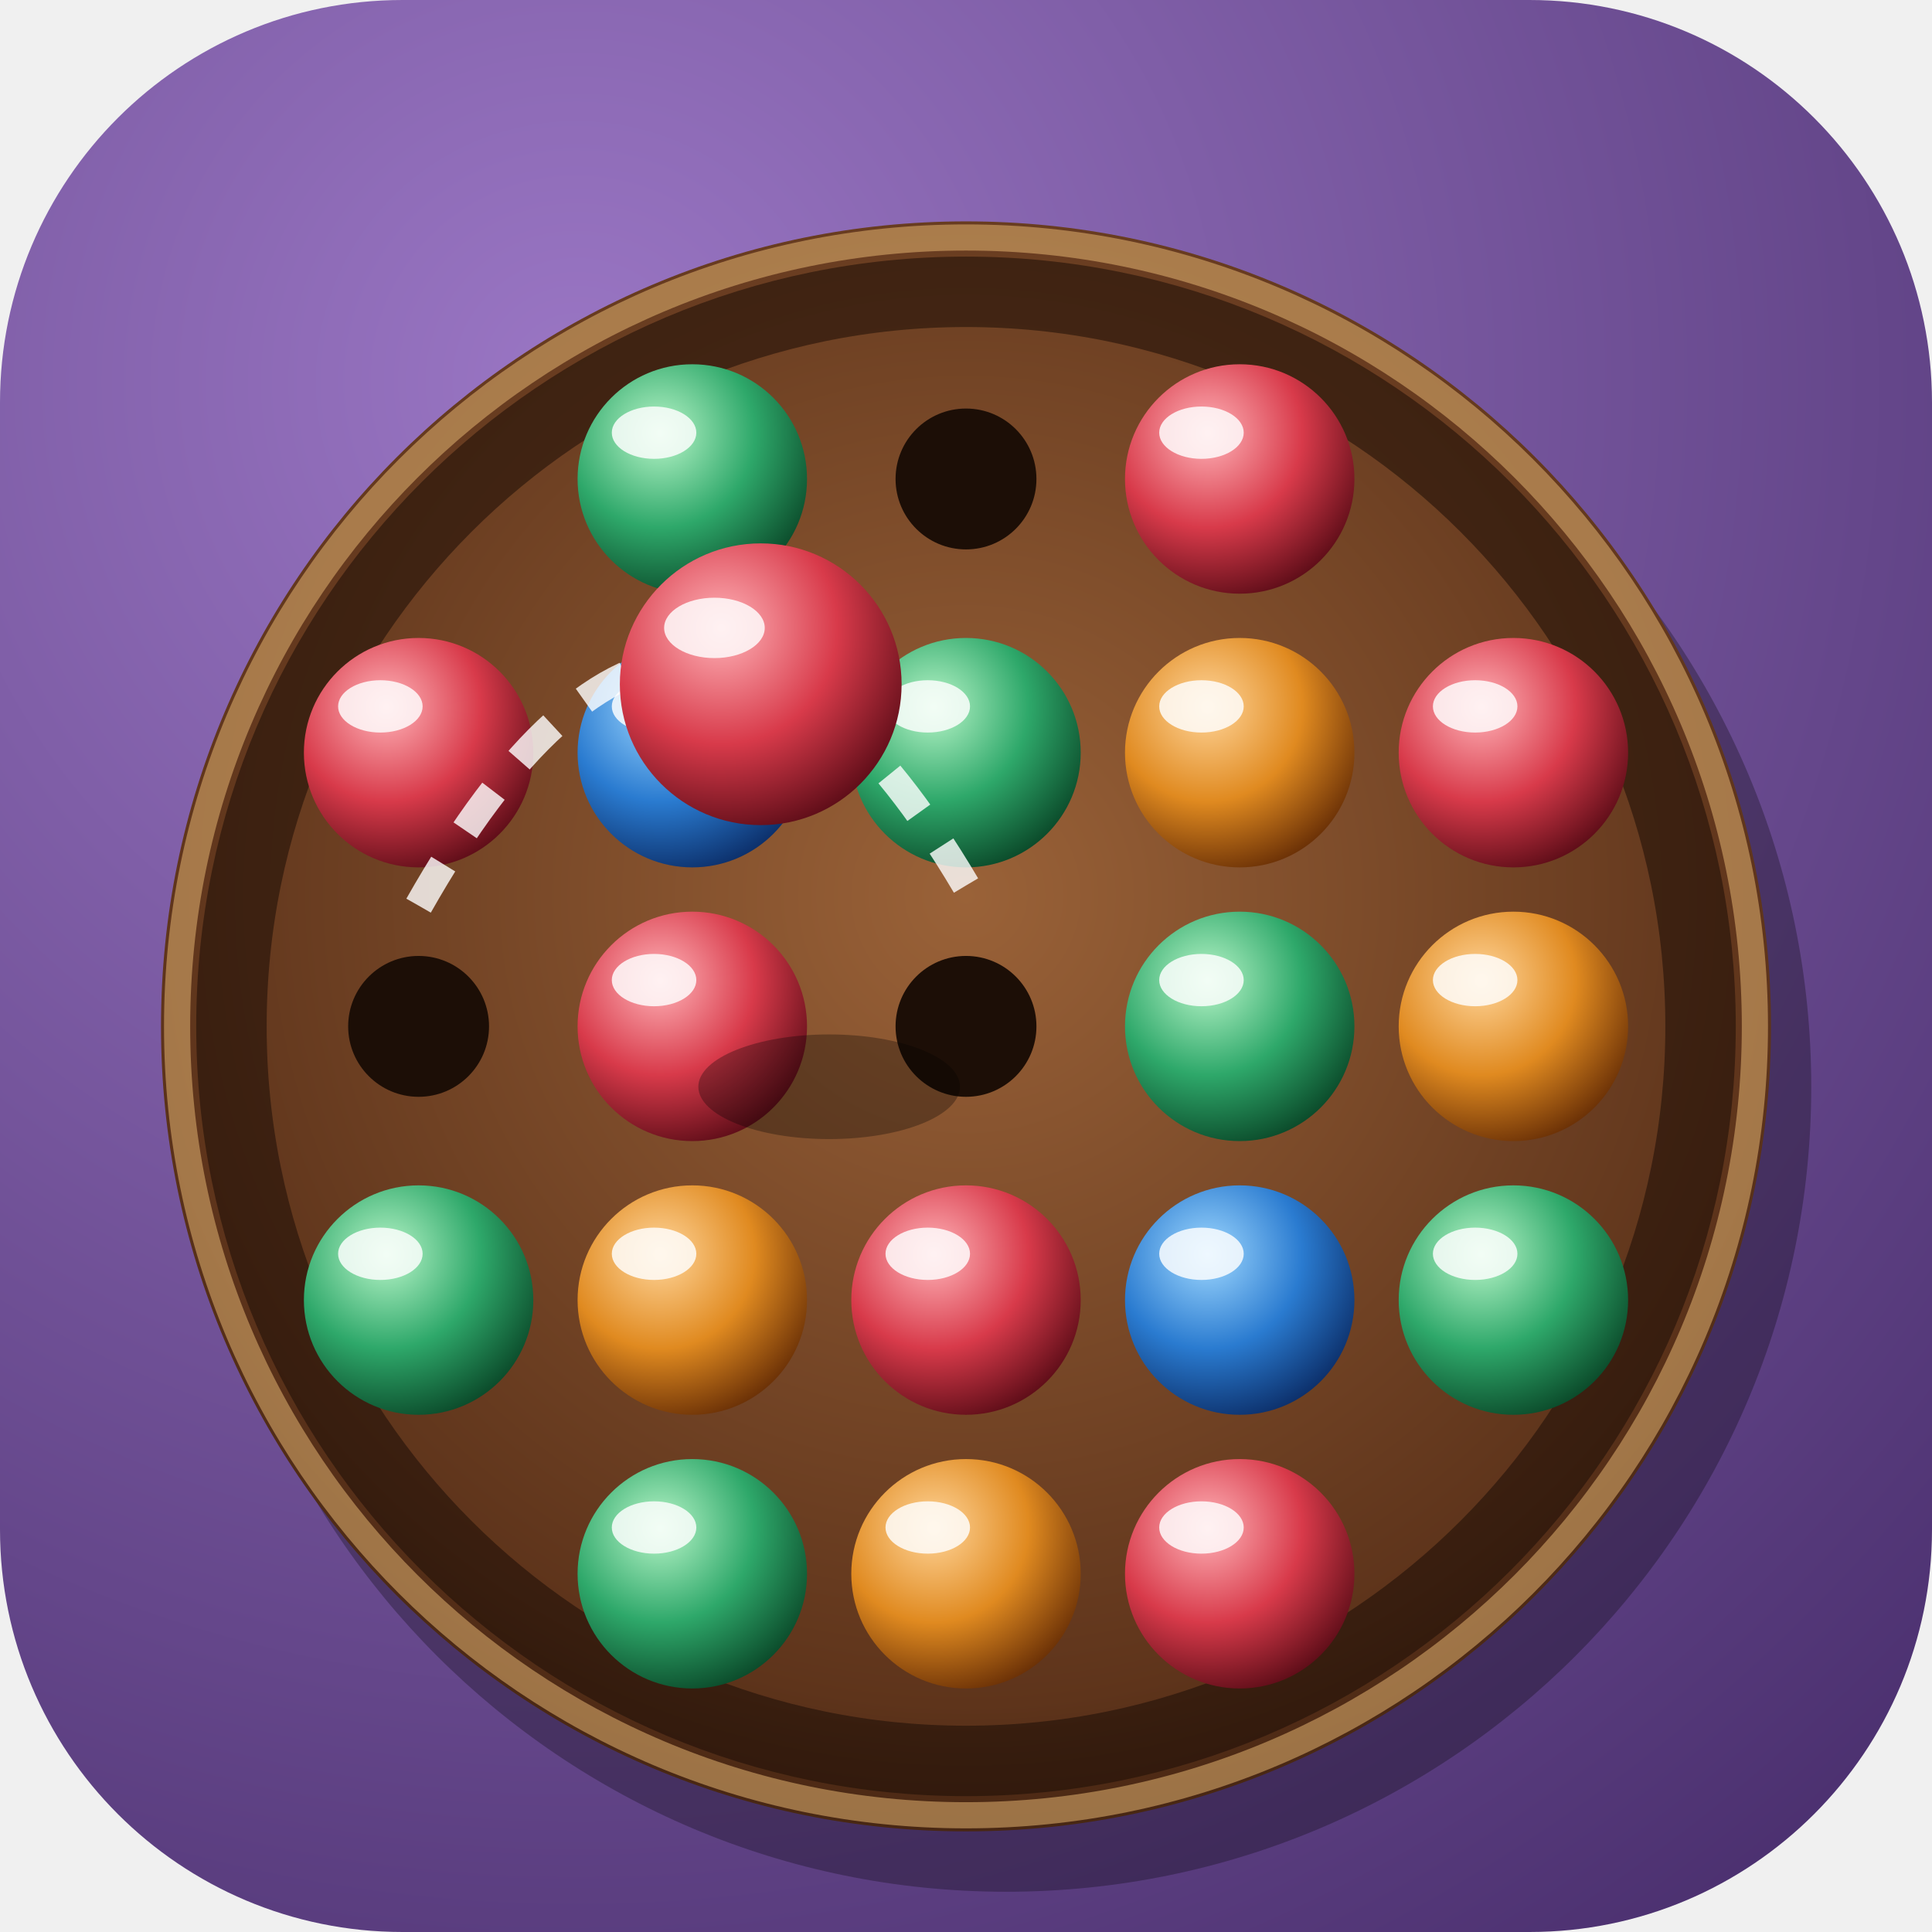
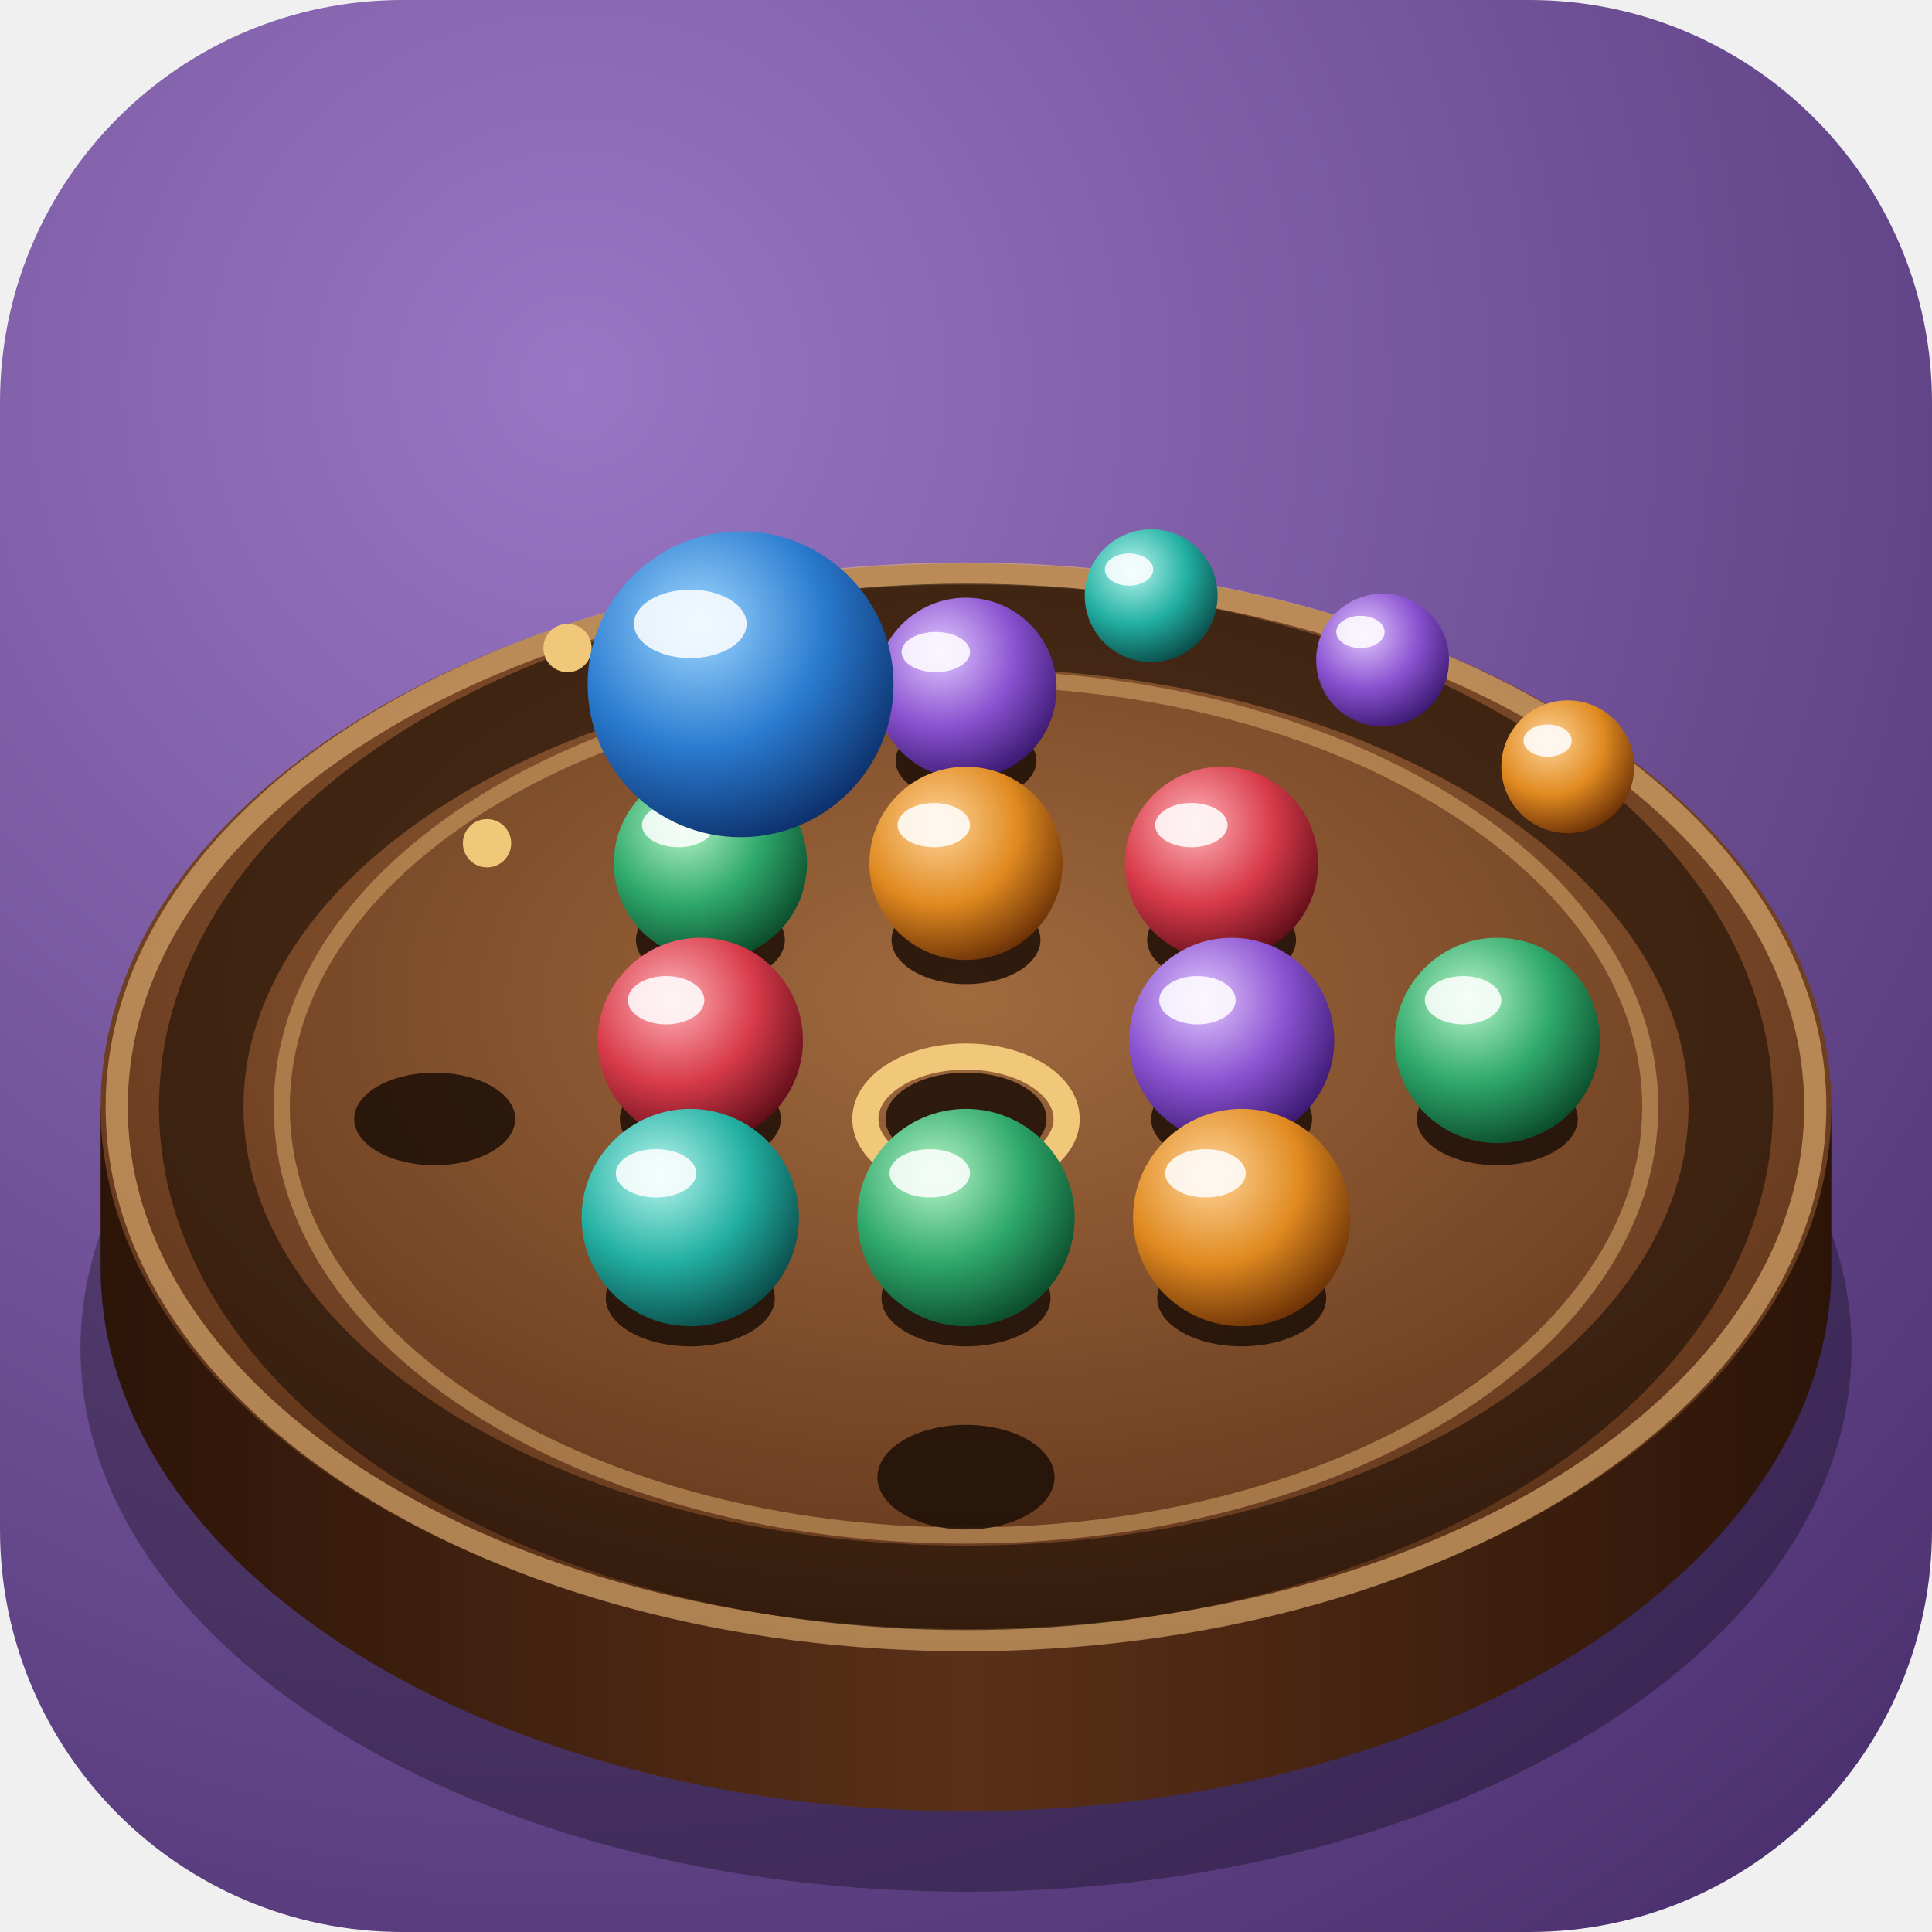
<svg xmlns="http://www.w3.org/2000/svg" viewBox="0 0 96 96" width="96" height="96">
  <defs>
    <clipPath id="pg-c">
      <rect width="96" height="96" rx="20" />
    </clipPath>
    <radialGradient id="pg-bg" cx=".3" cy=".2" r="1">
      <stop offset="0" stop-color="#9a76c4" />
      <stop offset="1" stop-color="#4a2f6e" />
    </radialGradient>
-     <radialGradient id="pg-w" cx=".5" cy=".42" r=".62">
-       <stop offset="0" stop-color="#9a6238" />
-       <stop offset=".8" stop-color="#5e341b" />
-       <stop offset="1" stop-color="#3a1e0e" />
+     <radialGradient id="pg-w" cx=".5" cy=".4" r=".65">
+       <stop offset="0" stop-color="#a06a3e" />
+       <stop offset=".8" stop-color="#6a3c1f" />
+       <stop offset="1" stop-color="#4a2812" />
    </radialGradient>
+     <linearGradient id="pg-s" x1="0" y1="0" x2="1" y2="0">
+       <stop offset="0" stop-color="#2c1408" />
+       <stop offset=".5" stop-color="#5a3018" />
+       <stop offset="1" stop-color="#2c1408" />
+     </linearGradient>
    <radialGradient id="pg-a" cx=".36" cy=".3" r=".75">
      <stop offset="0" stop-color="#9fd8ff" />
      <stop offset=".55" stop-color="#2a7bd0" />
      <stop offset="1" stop-color="#0c2f6a" />
    </radialGradient>
    <radialGradient id="pg-b" cx=".36" cy=".3" r=".75">
      <stop offset="0" stop-color="#ffd59a" />
      <stop offset=".55" stop-color="#e08a20" />
      <stop offset="1" stop-color="#6a3006" />
    </radialGradient>
    <radialGradient id="pg-r" cx=".36" cy=".3" r=".75">
      <stop offset="0" stop-color="#ffb3b8" />
      <stop offset=".55" stop-color="#d83a4a" />
      <stop offset="1" stop-color="#5e0d18" />
    </radialGradient>
    <radialGradient id="pg-g" cx=".36" cy=".3" r=".75">
      <stop offset="0" stop-color="#b8f5c8" />
      <stop offset=".55" stop-color="#2ea86a" />
      <stop offset="1" stop-color="#0b4a2a" />
    </radialGradient>
+     <radialGradient id="pg-p" cx=".36" cy=".3" r=".75">
+       <stop offset="0" stop-color="#e2c8ff" />
+       <stop offset=".55" stop-color="#8a52d0" />
+       <stop offset="1" stop-color="#3a1870" />
+     </radialGradient>
+     <radialGradient id="pg-t" cx=".36" cy=".3" r=".75">
+       <stop offset="0" stop-color="#b8f5ee" />
+       <stop offset=".55" stop-color="#22b0a2" />
+       <stop offset="1" stop-color="#0a4a48" />
+     </radialGradient>
  </defs>
  <g clip-path="url(#pg-c)">
    <rect width="96" height="96" fill="url(#pg-bg)" />
-     <circle cx="50" cy="54" r="40" fill="#000" opacity=".28" />
-     <circle cx="48" cy="51" r="40" fill="url(#pg-w)" />
-     <circle cx="48" cy="51" r="36.5" fill="none" stroke="#1c0e06" stroke-opacity=".55" stroke-width="3.5" />
-     <circle cx="48" cy="51" r="39.2" fill="none" stroke="#e0b070" stroke-opacity=".55" stroke-width="1.3" />
-     <circle cx="34.4" cy="23.8" r="3.5" fill="#1c0e06" />
-     <circle cx="48.0" cy="23.8" r="3.5" fill="#1c0e06" />
-     <circle cx="61.6" cy="23.8" r="3.5" fill="#1c0e06" />
-     <circle cx="20.8" cy="37.4" r="3.5" fill="#1c0e06" />
-     <circle cx="34.4" cy="37.4" r="3.5" fill="#1c0e06" />
-     <circle cx="48.0" cy="37.4" r="3.5" fill="#1c0e06" />
-     <circle cx="61.6" cy="37.4" r="3.5" fill="#1c0e06" />
-     <circle cx="75.2" cy="37.4" r="3.5" fill="#1c0e06" />
-     <circle cx="20.8" cy="51.0" r="3.5" fill="#1c0e06" />
-     <circle cx="34.4" cy="51.0" r="3.5" fill="#1c0e06" />
-     <circle cx="48.0" cy="51.0" r="3.5" fill="#1c0e06" />
-     <circle cx="61.6" cy="51.0" r="3.5" fill="#1c0e06" />
-     <circle cx="75.2" cy="51.0" r="3.5" fill="#1c0e06" />
-     <circle cx="20.8" cy="64.6" r="3.5" fill="#1c0e06" />
-     <circle cx="34.4" cy="64.6" r="3.5" fill="#1c0e06" />
-     <circle cx="48.0" cy="64.6" r="3.5" fill="#1c0e06" />
-     <circle cx="61.6" cy="64.6" r="3.5" fill="#1c0e06" />
-     <circle cx="75.2" cy="64.6" r="3.5" fill="#1c0e06" />
-     <circle cx="34.4" cy="78.2" r="3.5" fill="#1c0e06" />
-     <circle cx="48.0" cy="78.2" r="3.5" fill="#1c0e06" />
-     <circle cx="61.6" cy="78.2" r="3.5" fill="#1c0e06" />
-     <circle cx="34.4" cy="23.8" r="5.7" fill="url(#pg-g)" />
-     <ellipse cx="32.5" cy="21.5" rx="2.1" ry="1.3" fill="#fff" opacity=".82" />
-     <circle cx="61.6" cy="23.8" r="5.7" fill="url(#pg-r)" />
-     <ellipse cx="59.7" cy="21.5" rx="2.1" ry="1.3" fill="#fff" opacity=".82" />
-     <circle cx="20.8" cy="37.4" r="5.7" fill="url(#pg-r)" />
-     <ellipse cx="18.9" cy="35.1" rx="2.1" ry="1.3" fill="#fff" opacity=".82" />
-     <circle cx="34.4" cy="37.4" r="5.7" fill="url(#pg-a)" />
-     <ellipse cx="32.5" cy="35.1" rx="2.1" ry="1.3" fill="#fff" opacity=".82" />
-     <circle cx="48.0" cy="37.4" r="5.7" fill="url(#pg-g)" />
-     <ellipse cx="46.1" cy="35.1" rx="2.1" ry="1.3" fill="#fff" opacity=".82" />
-     <circle cx="61.6" cy="37.4" r="5.7" fill="url(#pg-b)" />
-     <ellipse cx="59.7" cy="35.1" rx="2.1" ry="1.3" fill="#fff" opacity=".82" />
-     <circle cx="75.2" cy="37.4" r="5.7" fill="url(#pg-r)" />
-     <ellipse cx="73.3" cy="35.1" rx="2.1" ry="1.3" fill="#fff" opacity=".82" />
-     <circle cx="34.4" cy="51.0" r="5.7" fill="url(#pg-r)" />
-     <ellipse cx="32.5" cy="48.7" rx="2.1" ry="1.3" fill="#fff" opacity=".82" />
-     <circle cx="61.6" cy="51.0" r="5.7" fill="url(#pg-g)" />
-     <ellipse cx="59.7" cy="48.7" rx="2.1" ry="1.3" fill="#fff" opacity=".82" />
-     <circle cx="75.2" cy="51.0" r="5.7" fill="url(#pg-b)" />
-     <ellipse cx="73.3" cy="48.7" rx="2.1" ry="1.3" fill="#fff" opacity=".82" />
-     <circle cx="20.8" cy="64.6" r="5.7" fill="url(#pg-g)" />
-     <ellipse cx="18.9" cy="62.3" rx="2.1" ry="1.3" fill="#fff" opacity=".82" />
-     <circle cx="34.4" cy="64.6" r="5.7" fill="url(#pg-b)" />
-     <ellipse cx="32.5" cy="62.3" rx="2.1" ry="1.3" fill="#fff" opacity=".82" />
-     <circle cx="48.0" cy="64.6" r="5.7" fill="url(#pg-r)" />
-     <ellipse cx="46.1" cy="62.3" rx="2.1" ry="1.3" fill="#fff" opacity=".82" />
-     <circle cx="61.6" cy="64.6" r="5.7" fill="url(#pg-a)" />
-     <ellipse cx="59.7" cy="62.3" rx="2.1" ry="1.3" fill="#fff" opacity=".82" />
-     <circle cx="75.2" cy="64.6" r="5.7" fill="url(#pg-g)" />
-     <ellipse cx="73.3" cy="62.3" rx="2.1" ry="1.3" fill="#fff" opacity=".82" />
-     <circle cx="34.4" cy="78.2" r="5.7" fill="url(#pg-g)" />
-     <ellipse cx="32.5" cy="75.9" rx="2.1" ry="1.3" fill="#fff" opacity=".82" />
-     <circle cx="48.0" cy="78.2" r="5.7" fill="url(#pg-b)" />
-     <ellipse cx="46.1" cy="75.9" rx="2.1" ry="1.3" fill="#fff" opacity=".82" />
-     <circle cx="61.6" cy="78.2" r="5.7" fill="url(#pg-r)" />
-     <ellipse cx="59.7" cy="75.9" rx="2.1" ry="1.3" fill="#fff" opacity=".82" />
-     <ellipse cx="41.2" cy="54.0" rx="6.5" ry="2.6" fill="#000" opacity=".3" />
-     <path d="M20.8 45.0Q34.4 21.0 48.0 44.0" fill="none" stroke="#fff" stroke-opacity=".8" stroke-width="1.4" stroke-dasharray="2.4 2" />
-     <circle cx="37.8" cy="34.0" r="7" fill="url(#pg-r)" />
-     <ellipse cx="35.5" cy="31.2" rx="2.5" ry="1.5" fill="#fff" opacity=".82" />
+     <ellipse cx="48" cy="67" rx="44" ry="27" fill="#000" opacity=".3" />
+     <path d="M5 55 v8 a43 27 0 0 0 86 0 v-8 z" fill="url(#pg-s)" />
+     <ellipse cx="48" cy="55" rx="43" ry="27" fill="url(#pg-w)" />
+     <ellipse cx="48" cy="55" rx="42.2" ry="26.5" fill="none" stroke="#e8b878" stroke-opacity=".6" stroke-width="1.1" />
+     <ellipse cx="48" cy="55" rx="38" ry="23.9" fill="none" stroke="#1c0e06" stroke-opacity=".6" stroke-width="4.2" />
+     <ellipse cx="48" cy="55" rx="34" ry="21.3" fill="none" stroke="#e0b070" stroke-opacity=".5" stroke-width=".8" />
+     <circle cx="57.2" cy="29.6" r="3.3" fill="url(#pg-t)" />
+     <ellipse cx="56.1" cy="28.3" rx="1.2" ry="0.8" fill="#fff" opacity=".85" />
+     <circle cx="68.7" cy="32.8" r="3.3" fill="url(#pg-p)" />
+     <ellipse cx="67.6" cy="31.4" rx="1.2" ry="0.8" fill="#fff" opacity=".85" />
+     <circle cx="77.9" cy="38.1" r="3.3" fill="url(#pg-b)" />
+     <ellipse cx="76.9" cy="36.8" rx="1.2" ry="0.8" fill="#fff" opacity=".85" />
+     <ellipse cx="48.0" cy="37.8" rx="3.5" ry="2.0" fill="#1c0e06" opacity=".85" />
+     <circle cx="48.0" cy="34.2" r="4.5" fill="url(#pg-p)" />
+     <ellipse cx="46.5" cy="32.4" rx="1.7" ry="1.0" fill="#fff" opacity=".85" />
+     <ellipse cx="35.3" cy="46.7" rx="3.7" ry="2.2" fill="#1c0e06" opacity=".85" />
+     <circle cx="35.3" cy="42.9" r="4.8" fill="url(#pg-g)" />
+     <ellipse cx="33.7" cy="41.0" rx="1.8" ry="1.1" fill="#fff" opacity=".85" />
+     <ellipse cx="48.0" cy="46.7" rx="3.7" ry="2.2" fill="#1c0e06" opacity=".85" />
+     <circle cx="48.0" cy="42.9" r="4.8" fill="url(#pg-b)" />
+     <ellipse cx="46.4" cy="41.0" rx="1.8" ry="1.1" fill="#fff" opacity=".85" />
+     <ellipse cx="60.7" cy="46.7" rx="3.7" ry="2.2" fill="#1c0e06" opacity=".85" />
+     <circle cx="60.7" cy="42.9" r="4.8" fill="url(#pg-r)" />
+     <ellipse cx="59.2" cy="41.0" rx="1.8" ry="1.1" fill="#fff" opacity=".85" />
+     <ellipse cx="21.6" cy="55.6" rx="4.0" ry="2.3" fill="#1c0e06" opacity=".85" />
+     <ellipse cx="34.8" cy="55.6" rx="4.0" ry="2.3" fill="#1c0e06" opacity=".85" />
+     <circle cx="34.8" cy="51.7" r="5.1" fill="url(#pg-r)" />
+     <ellipse cx="33.1" cy="49.7" rx="1.9" ry="1.2" fill="#fff" opacity=".85" />
+     <ellipse cx="48.0" cy="55.6" rx="4.0" ry="2.3" fill="#1c0e06" opacity=".85" />
+     <ellipse cx="48.0" cy="55.6" rx="5.0" ry="3.1" fill="none" stroke="#f1c879" stroke-width="1.3" />
+     <ellipse cx="61.2" cy="55.6" rx="4.0" ry="2.3" fill="#1c0e06" opacity=".85" />
+     <circle cx="61.2" cy="51.7" r="5.1" fill="url(#pg-p)" />
+     <ellipse cx="59.5" cy="49.7" rx="1.9" ry="1.2" fill="#fff" opacity=".85" />
+     <ellipse cx="74.4" cy="55.6" rx="4.0" ry="2.3" fill="#1c0e06" opacity=".85" />
+     <circle cx="74.4" cy="51.7" r="5.1" fill="url(#pg-g)" />
+     <ellipse cx="72.7" cy="49.7" rx="1.9" ry="1.2" fill="#fff" opacity=".85" />
+     <ellipse cx="34.3" cy="64.5" rx="4.2" ry="2.4" fill="#1c0e06" opacity=".85" />
+     <circle cx="34.3" cy="60.5" r="5.4" fill="url(#pg-t)" />
+     <ellipse cx="32.6" cy="58.3" rx="2.0" ry="1.2" fill="#fff" opacity=".85" />
+     <ellipse cx="48.0" cy="64.5" rx="4.2" ry="2.4" fill="#1c0e06" opacity=".85" />
+     <circle cx="48.0" cy="60.5" r="5.4" fill="url(#pg-g)" />
+     <ellipse cx="46.2" cy="58.3" rx="2.0" ry="1.2" fill="#fff" opacity=".85" />
+     <ellipse cx="61.7" cy="64.5" rx="4.2" ry="2.4" fill="#1c0e06" opacity=".85" />
+     <circle cx="61.7" cy="60.5" r="5.4" fill="url(#pg-b)" />
+     <ellipse cx="59.9" cy="58.3" rx="2.0" ry="1.2" fill="#fff" opacity=".85" />
+     <ellipse cx="48.0" cy="73.4" rx="4.4" ry="2.6" fill="#1c0e06" opacity=".85" />
+     <circle cx="24.2" cy="41.9" r="1.2" fill="#f1c879" />
+     <circle cx="28.2" cy="32.2" r="1.2" fill="#f1c879" />
+     <circle cx="36.8" cy="34.0" r="7.6" fill="url(#pg-a)" />
+     <ellipse cx="34.3" cy="31.0" rx="2.8" ry="1.7" fill="#fff" opacity=".85" />
  </g>
</svg>
